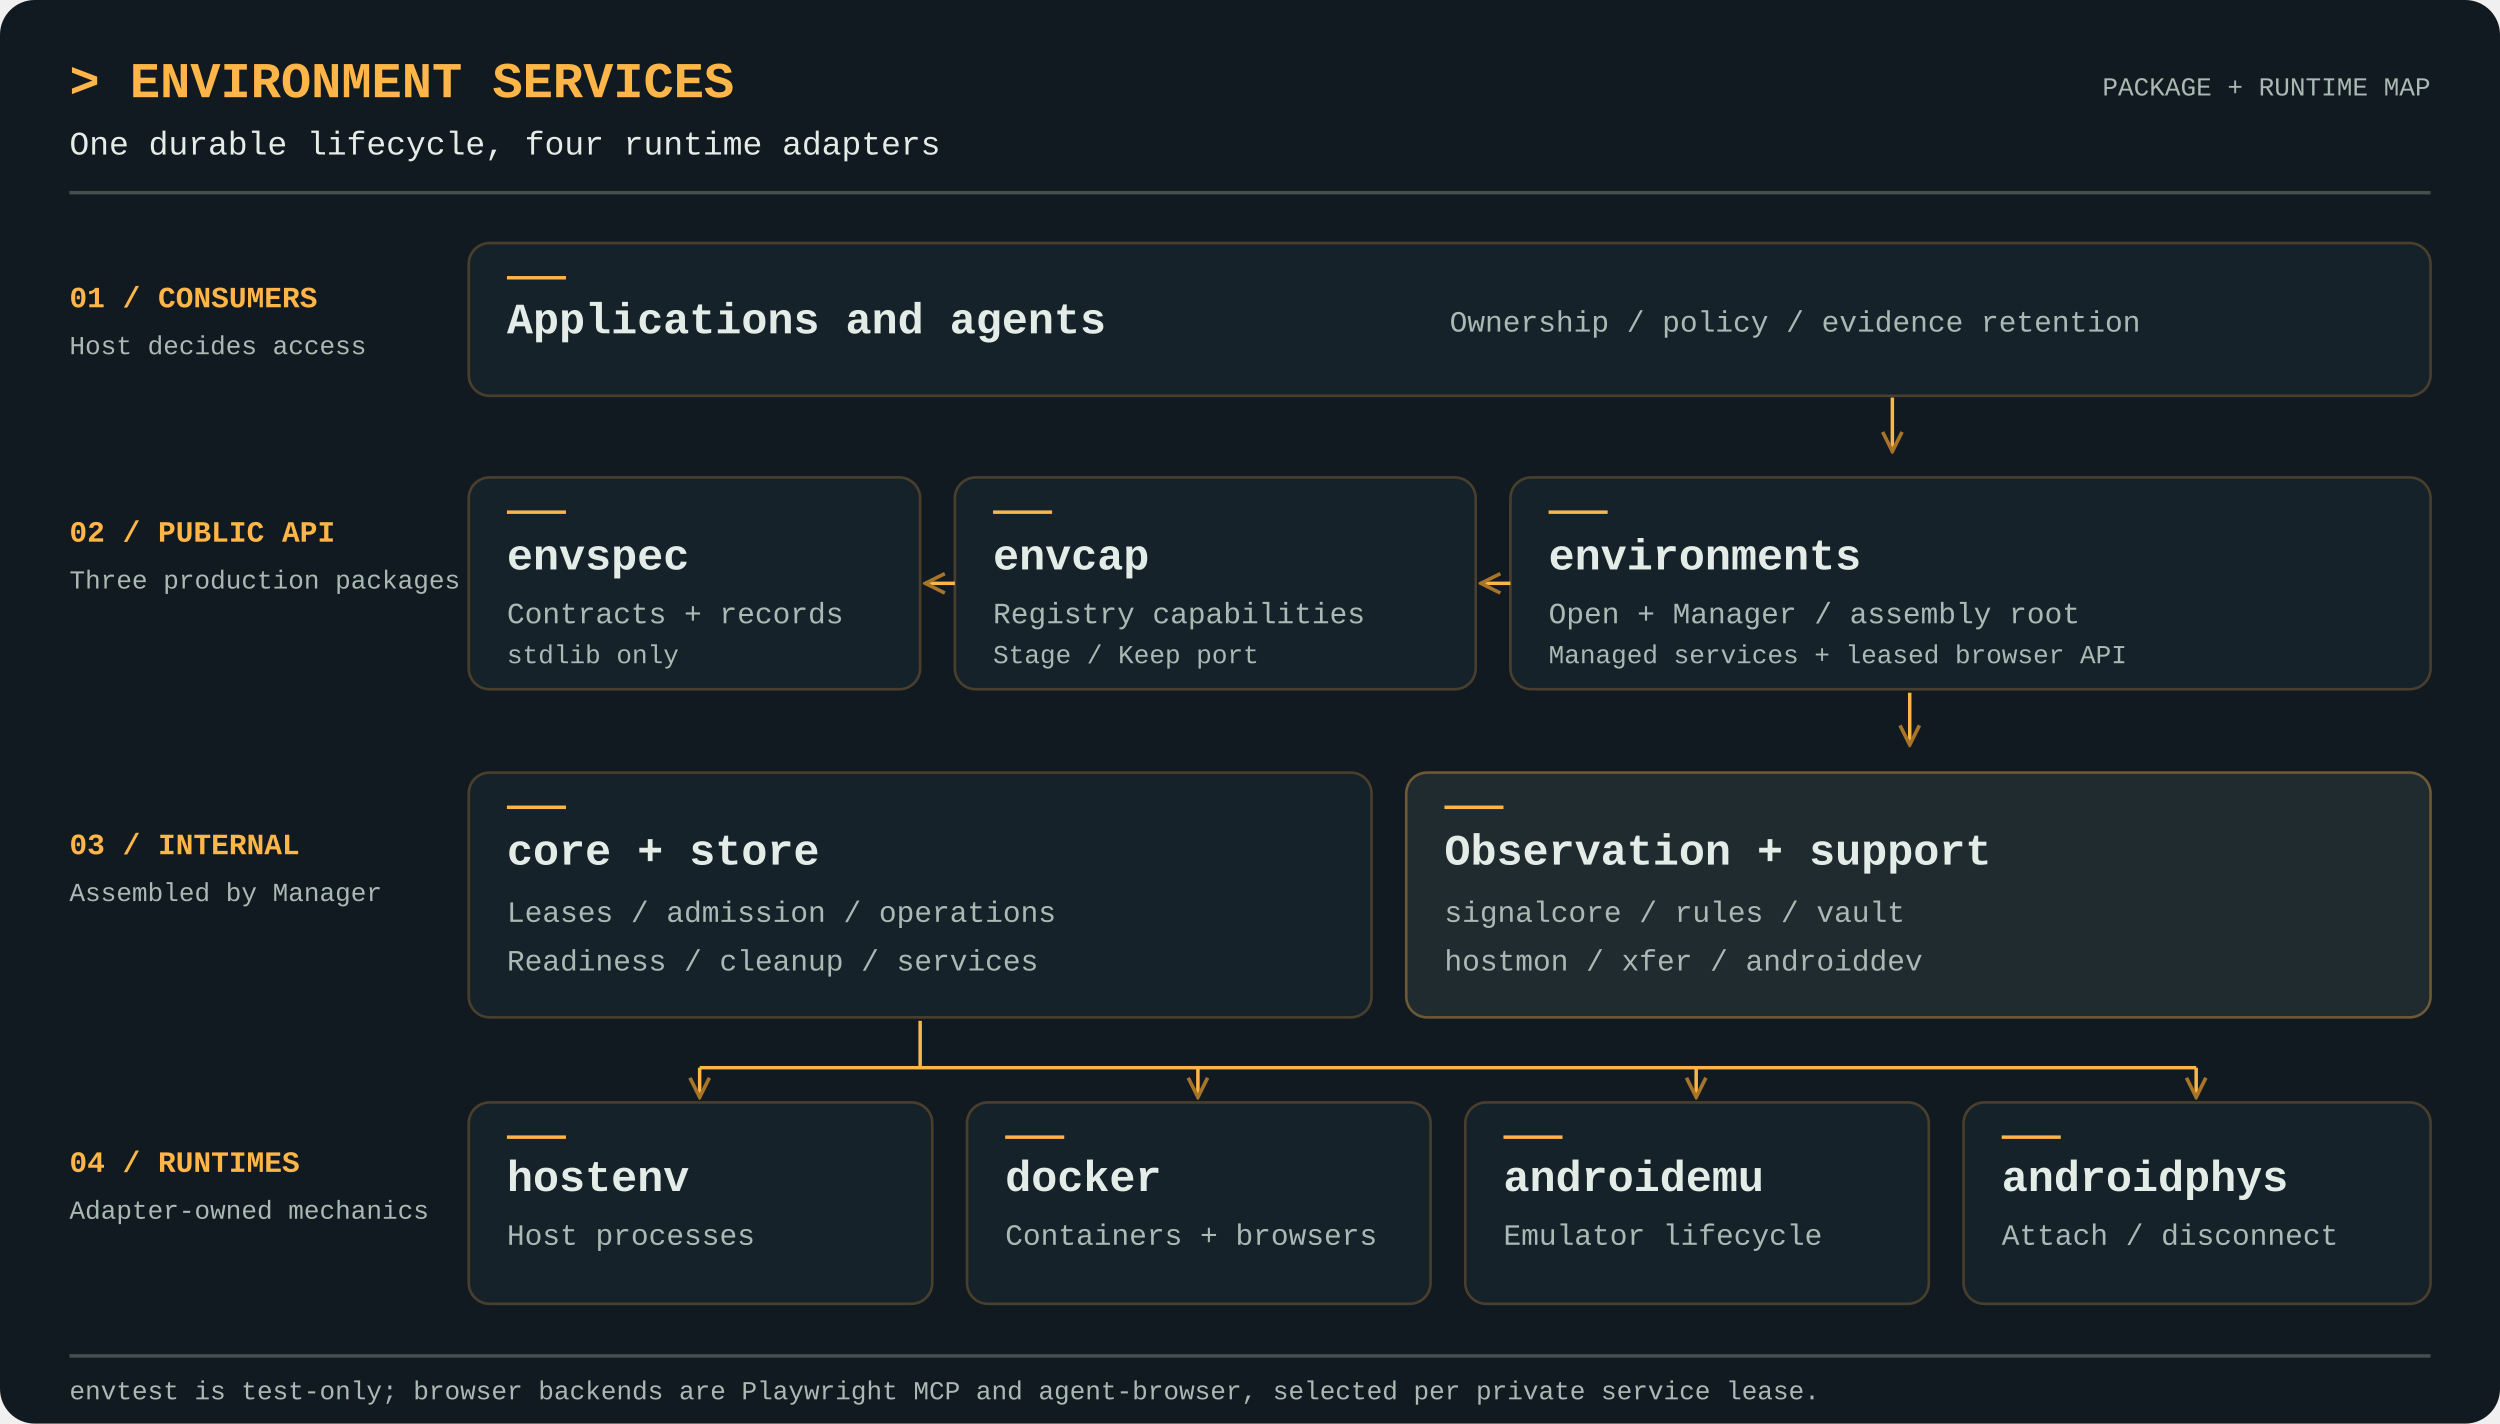
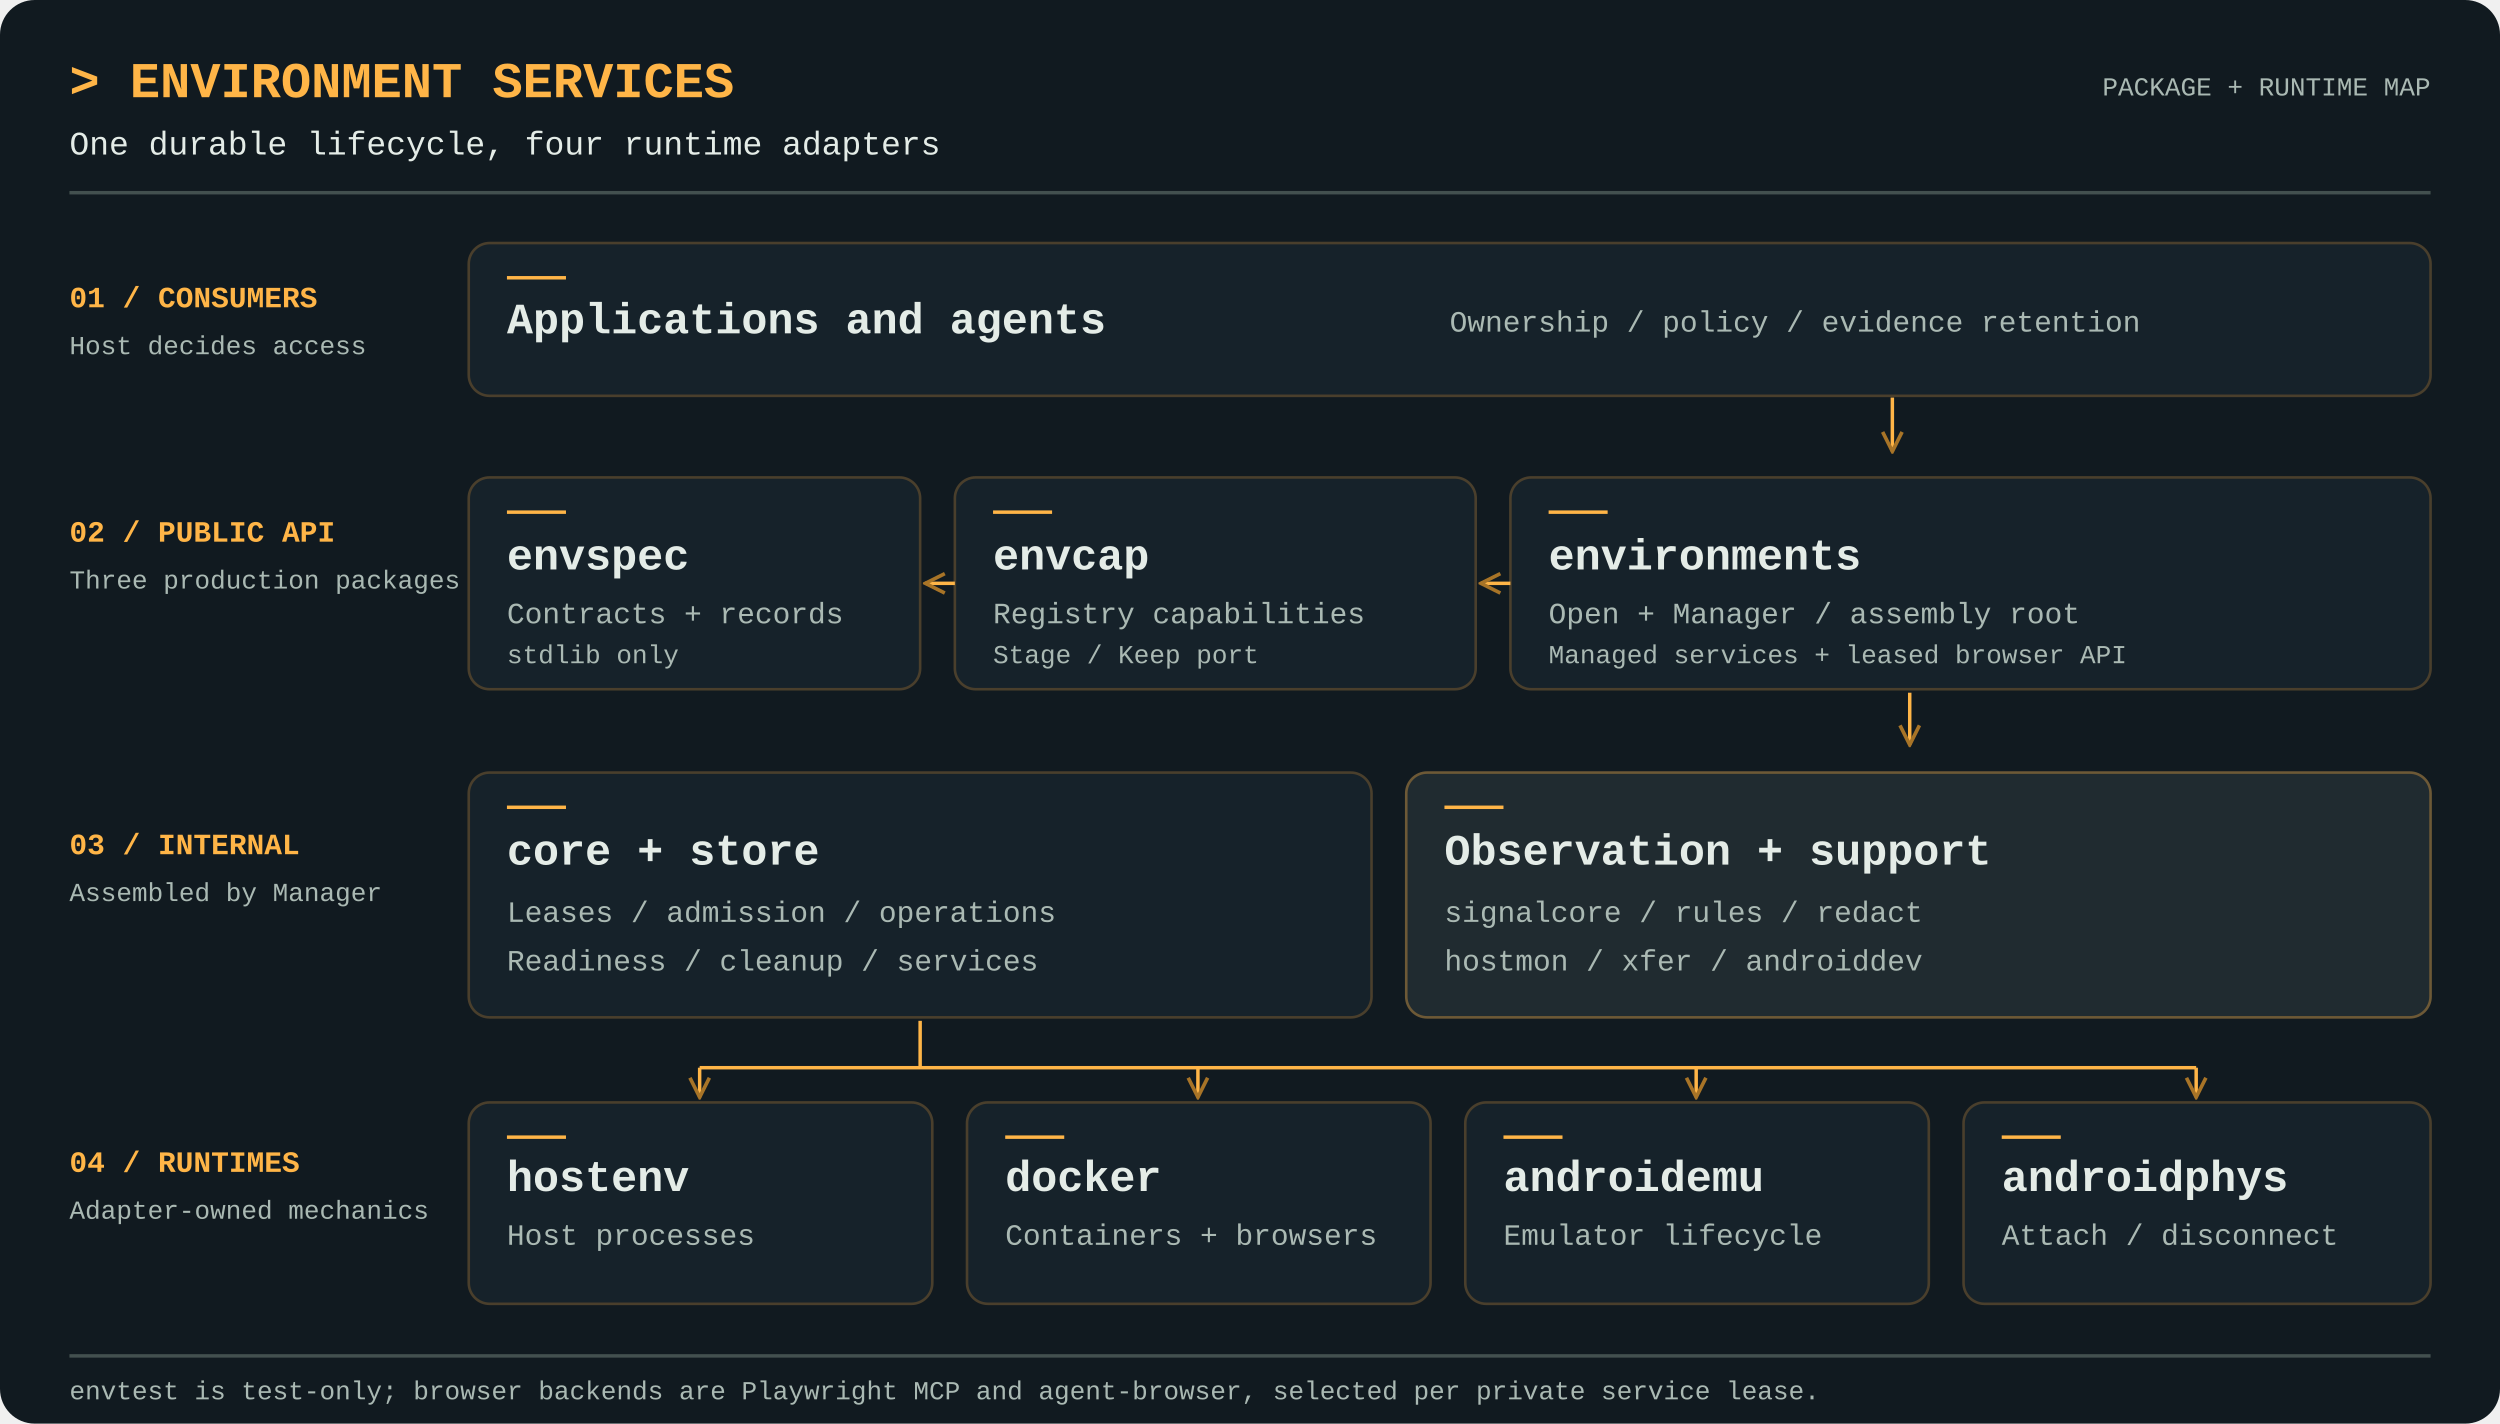
<svg xmlns="http://www.w3.org/2000/svg" width="1440" height="820" viewBox="0 0 1440 820" role="img" aria-labelledby="title desc">
  <style>
    :root { color-scheme: dark light; }
    .bg { fill: #111a20; }
    .card { fill: #16222a; stroke: #4a3f2c; stroke-width: 1.5; }
    .band { fill: #202b30; stroke: #6d5936; stroke-width: 1.5; }
    .text { fill: #e4ece7; }
    .muted { fill: #aab9b3; }
    .accent { fill: #ffb547; }
    .line { stroke: #ffb547; fill: none; stroke-width: 2; }
    .rule { stroke: #43504f; stroke-width: 2; }
    @media (prefers-color-scheme: light) {
      .bg { fill: #f7f8f4; }
      .card { fill: #ffffff; stroke: #c9b38e; }
      .band { fill: #f0eee6; stroke: #b79a6d; }
      .text { fill: #1d2b35; }
      .muted { fill: #445761; }
      .accent { fill: #8c4a00; }
      .line { stroke: #a45c08; }
      .rule { stroke: #c9d0cd; }
    }
    text { font-family: 'JetBrains Mono', Consolas, 'Liberation Mono', monospace; }
    .title { font-size: 29px; font-weight: 700; }
    .subtitle { font-size: 19px; }
    .section { font-size: 17px; font-weight: 700; }
    .name { font-size: 25px; font-weight: 700; }
    .detail { font-size: 17px; }
    .tiny { font-size: 15px; }
  </style>
  <defs>
    <marker id="arrow" viewBox="0 0 10 10" refX="9" refY="5" markerWidth="7" markerHeight="7" orient="auto-start-reverse">
      <path d="M1 1 L9 5 L1 9" fill="none" stroke="#a87427" stroke-width="1.5" />
    </marker>
  </defs>
  <rect class="bg" x="0" y="0" width="1440" height="820" rx="20" />
  <text class="accent title" x="40" y="56">&gt; ENVIRONMENT SERVICES</text>
  <text class="text subtitle" x="40" y="89">One durable lifecycle, four runtime adapters</text>
  <text class="muted tiny" x="1400" y="55" text-anchor="end">PACKAGE + RUNTIME MAP</text>
  <path class="rule" d="M40 111 H1400" />
  <text class="accent section" x="40" y="177">01 / CONSUMERS</text>
  <text class="muted tiny" x="40" y="204">Host decides access</text>
  <rect class="card" x="270" y="140" width="1130" height="88" rx="12" />
  <path class="line" d="M292 160 H326" stroke-width="3" />
  <text class="text name" x="292" y="192">Applications and agents</text>
  <text class="muted detail" x="835" y="191">Ownership / policy / evidence retention</text>
  <path class="line" d="M1090 229 V260" marker-end="url(#arrow)" />
  <text class="accent section" x="40" y="312">02 / PUBLIC API</text>
  <text class="muted tiny" x="40" y="339">Three production packages</text>
  <rect class="card" x="270" y="275" width="260" height="122" rx="12" />
  <path class="line" d="M292 295 H326" stroke-width="3" />
  <text class="text name" x="292" y="328">envspec</text>
  <text class="muted detail" x="292" y="359">Contracts + records</text>
  <text class="muted tiny" x="292" y="382">stdlib only</text>
  <rect class="card" x="550" y="275" width="300" height="122" rx="12" />
  <path class="line" d="M572 295 H606" stroke-width="3" />
  <text class="text name" x="572" y="328">envcap</text>
  <text class="muted detail" x="572" y="359">Registry capabilities</text>
  <text class="muted tiny" x="572" y="382">Stage / Keep port</text>
  <rect class="card" x="870" y="275" width="530" height="122" rx="12" />
  <path class="line" d="M892 295 H926" stroke-width="3" />
  <text class="text name" x="892" y="328">environments</text>
  <text class="muted detail" x="892" y="359">Open + Manager / assembly root</text>
  <text class="muted tiny" x="892" y="382">Managed services + leased browser API</text>
  <path class="line" d="M870 336 H853" marker-end="url(#arrow)" />
  <path class="line" d="M550 336 H533" marker-end="url(#arrow)" />
  <path class="line" d="M1100 399 V429" marker-end="url(#arrow)" />
  <text class="accent section" x="40" y="492">03 / INTERNAL</text>
  <text class="muted tiny" x="40" y="519">Assembled by Manager</text>
  <rect class="card" x="270" y="445" width="520" height="141" rx="12" />
  <path class="line" d="M292 465 H326" stroke-width="3" />
  <text class="text name" x="292" y="498">core + store</text>
  <text class="muted detail" x="292" y="531">Leases / admission / operations</text>
  <text class="muted detail" x="292" y="559">Readiness / cleanup / services</text>
  <rect class="band" x="810" y="445" width="590" height="141" rx="12" />
  <path class="line" d="M832 465 H866" stroke-width="3" />
  <text class="text name" x="832" y="498">Observation + support</text>
-   <text class="muted detail" x="832" y="531">signalcore / rules / vault</text>
+   <text class="muted detail" x="832" y="531">signalcore / rules / redact</text>
  <text class="muted detail" x="832" y="559">hostmon / xfer / androiddev</text>
  <path class="line" d="M530 588 V615 M403 615 H1265" />
  <path class="line" d="M403 615 V632" marker-end="url(#arrow)" />
  <path class="line" d="M690 615 V632" marker-end="url(#arrow)" />
  <path class="line" d="M977 615 V632" marker-end="url(#arrow)" />
  <path class="line" d="M1265 615 V632" marker-end="url(#arrow)" />
  <text class="accent section" x="40" y="675">04 / RUNTIMES</text>
  <text class="muted tiny" x="40" y="702">Adapter-owned mechanics</text>
  <rect class="card" x="270" y="635" width="267" height="116" rx="12" />
  <path class="line" d="M292 655 H326" stroke-width="3" />
  <text class="text name" x="292" y="686">hostenv</text>
  <text class="muted detail" x="292" y="717">Host processes</text>
  <rect class="card" x="557" y="635" width="267" height="116" rx="12" />
  <path class="line" d="M579 655 H613" stroke-width="3" />
  <text class="text name" x="579" y="686">docker</text>
  <text class="muted detail" x="579" y="717">Containers + browsers</text>
  <rect class="card" x="844" y="635" width="267" height="116" rx="12" />
  <path class="line" d="M866 655 H900" stroke-width="3" />
  <text class="text name" x="866" y="686">androidemu</text>
  <text class="muted detail" x="866" y="717">Emulator lifecycle</text>
  <rect class="card" x="1131" y="635" width="269" height="116" rx="12" />
  <path class="line" d="M1153 655 H1187" stroke-width="3" />
  <text class="text name" x="1153" y="686">androidphys</text>
  <text class="muted detail" x="1153" y="717">Attach / disconnect</text>
  <path class="rule" d="M40 781 H1400" />
  <text class="muted tiny" x="40" y="806">envtest is test-only; browser backends are Playwright MCP and agent-browser, selected per private service lease.</text>
</svg>
